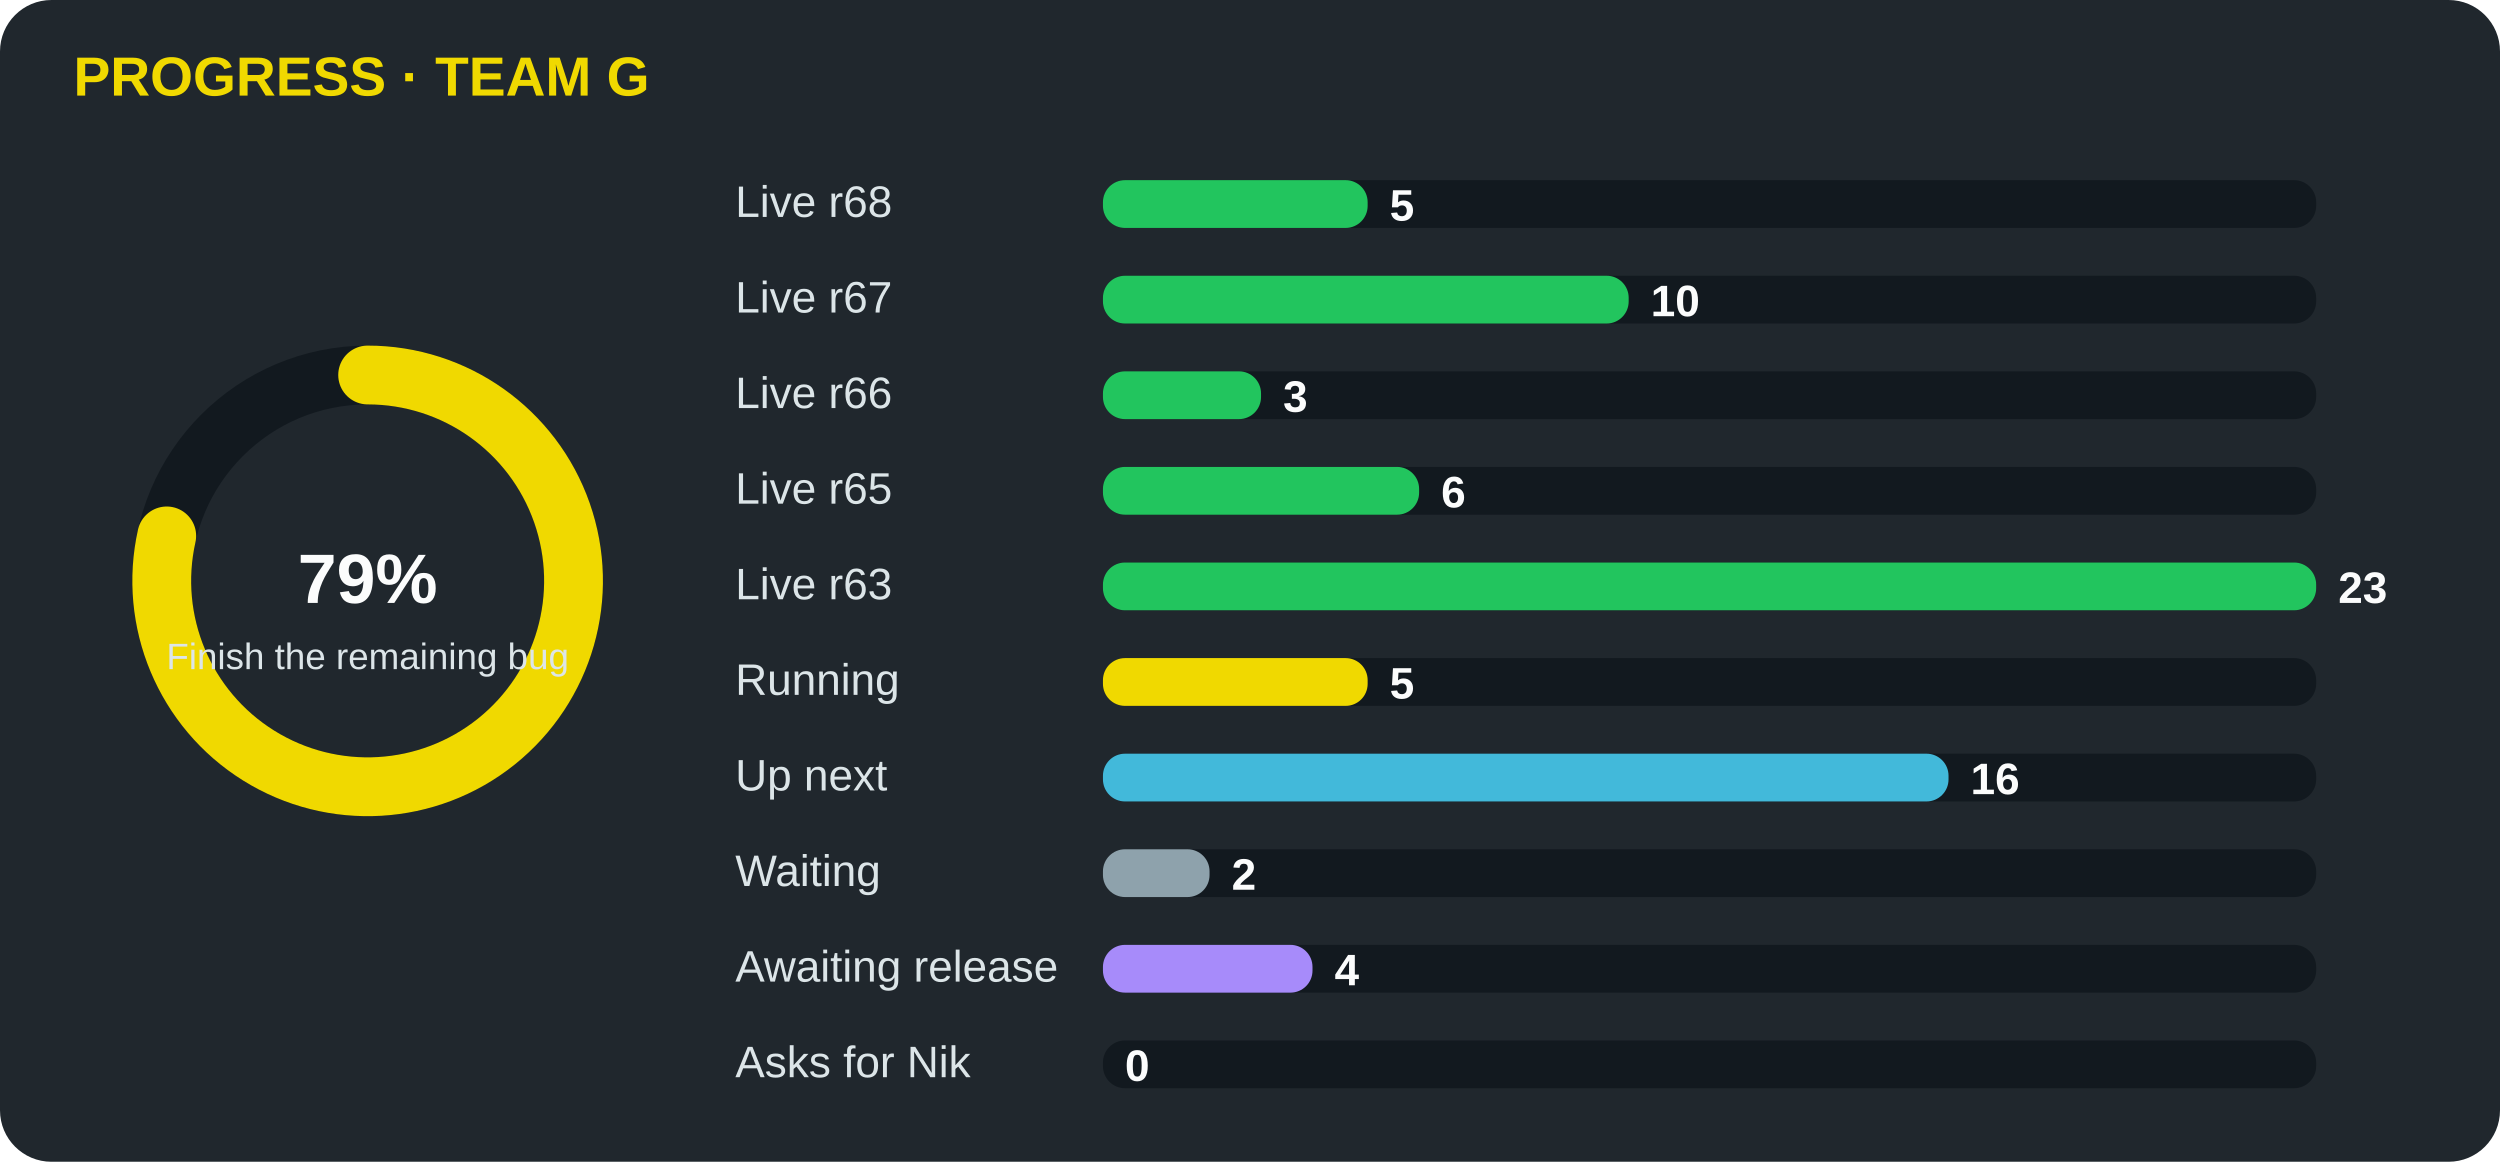
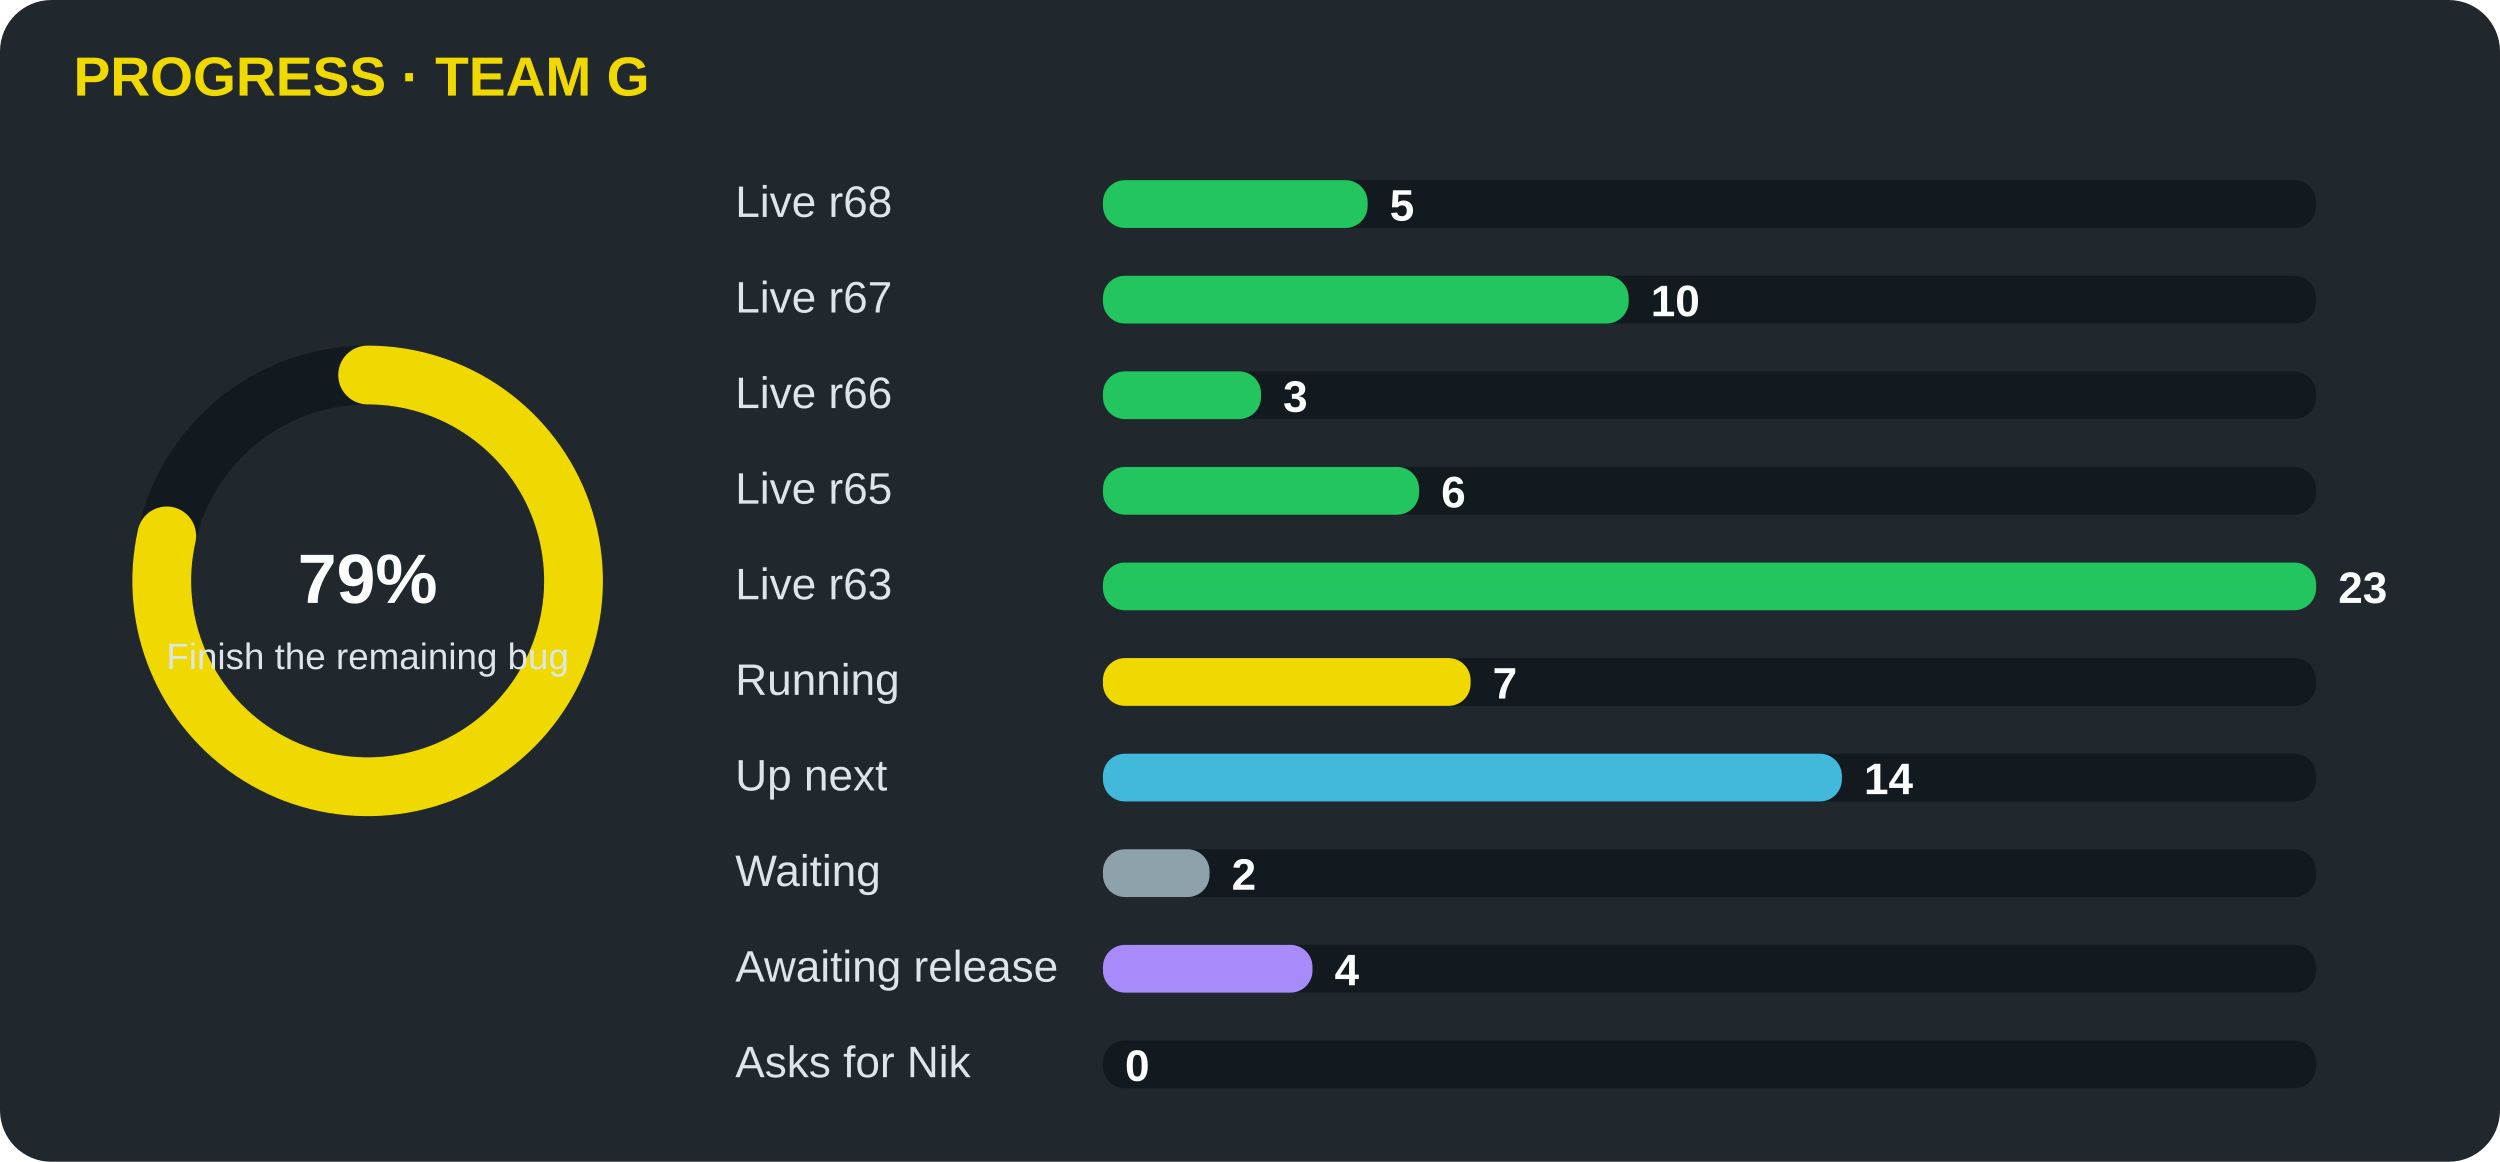
<svg xmlns="http://www.w3.org/2000/svg" viewBox="0 0 680 316" width="100%">
  <rect width="680" height="316" rx="14" fill="#20272d" />
  <g font-family="Arial,sans-serif" font-size="12" fill="#dce5e8">
    <text x="20" y="26" fill="#f0d900" font-size="15" font-weight="800">PROGRESS · TEAM G</text>
    <circle cx="100" cy="158" r="56" fill="none" stroke="#12191f" stroke-width="16" />
    <path d="M100,102A56,56 0 1 1 45.35,145.77" fill="none" stroke="#f0d900" stroke-width="16" stroke-linecap="round" />
    <text x="100" y="164" text-anchor="middle" fill="#fbfcfc" font-size="19" font-weight="800">79%</text>
    <text x="100" y="182" text-anchor="middle" font-size="10">Finish the remaining bug</text>
  </g>
  <text x="200" y="59" font-family="Arial,sans-serif" font-size="12" fill="#dce5e8">Live r68</text>
  <rect x="300" y="49" width="330" height="13" rx="6" fill="#12191f" />
  <rect x="300" y="49" width="72" height="13" rx="6" fill="#22c55e" />
  <text x="378" y="60" font-family="Arial,sans-serif" font-size="12" font-weight="700" fill="#fbfcfc">5</text>
  <text x="200" y="85" font-family="Arial,sans-serif" font-size="12" fill="#dce5e8">Live r67</text>
  <rect x="300" y="75" width="330" height="13" rx="6" fill="#12191f" />
  <rect x="300" y="75" width="143" height="13" rx="6" fill="#22c55e" />
  <text x="449" y="86" font-family="Arial,sans-serif" font-size="12" font-weight="700" fill="#fbfcfc">10</text>
  <text x="200" y="111" font-family="Arial,sans-serif" font-size="12" fill="#dce5e8">Live r66</text>
  <rect x="300" y="101" width="330" height="13" rx="6" fill="#12191f" />
  <rect x="300" y="101" width="43" height="13" rx="6" fill="#22c55e" />
  <text x="349" y="112" font-family="Arial,sans-serif" font-size="12" font-weight="700" fill="#fbfcfc">3</text>
  <text x="200" y="137" font-family="Arial,sans-serif" font-size="12" fill="#dce5e8">Live r65</text>
  <rect x="300" y="127" width="330" height="13" rx="6" fill="#12191f" />
  <rect x="300" y="127" width="86" height="13" rx="6" fill="#22c55e" />
  <text x="392" y="138" font-family="Arial,sans-serif" font-size="12" font-weight="700" fill="#fbfcfc">6</text>
  <text x="200" y="163" font-family="Arial,sans-serif" font-size="12" fill="#dce5e8">Live r63</text>
  <rect x="300" y="153" width="330" height="13" rx="6" fill="#12191f" />
  <rect x="300" y="153" width="330" height="13" rx="6" fill="#22c55e" />
  <text x="636" y="164" font-family="Arial,sans-serif" font-size="12" font-weight="700" fill="#fbfcfc">23</text>
  <text x="200" y="189" font-family="Arial,sans-serif" font-size="12" fill="#dce5e8">Running</text>
  <rect x="300" y="179" width="330" height="13" rx="6" fill="#12191f" />
-   <rect x="300" y="179" width="72" height="13" rx="6" fill="#f0d900" />
-   <text x="378" y="190" font-family="Arial,sans-serif" font-size="12" font-weight="700" fill="#fbfcfc">5</text>
+   <rect x="300" y="179" width="100" height="13" rx="6" fill="#f0d900" />
+   <text x="406" y="190" font-family="Arial,sans-serif" font-size="12" font-weight="700" fill="#fbfcfc">7</text>
  <text x="200" y="215" font-family="Arial,sans-serif" font-size="12" fill="#dce5e8">Up next</text>
  <rect x="300" y="205" width="330" height="13" rx="6" fill="#12191f" />
-   <rect x="300" y="205" width="230" height="13" rx="6" fill="#42b9da" />
-   <text x="536" y="216" font-family="Arial,sans-serif" font-size="12" font-weight="700" fill="#fbfcfc">16</text>
+   <rect x="300" y="205" width="201" height="13" rx="6" fill="#42b9da" />
+   <text x="507" y="216" font-family="Arial,sans-serif" font-size="12" font-weight="700" fill="#fbfcfc">14</text>
  <text x="200" y="241" font-family="Arial,sans-serif" font-size="12" fill="#dce5e8">Waiting</text>
  <rect x="300" y="231" width="330" height="13" rx="6" fill="#12191f" />
  <rect x="300" y="231" width="29" height="13" rx="6" fill="#8ea2ac" />
  <text x="335" y="242" font-family="Arial,sans-serif" font-size="12" font-weight="700" fill="#fbfcfc">2</text>
  <text x="200" y="267" font-family="Arial,sans-serif" font-size="12" fill="#dce5e8">Awaiting release</text>
  <rect x="300" y="257" width="330" height="13" rx="6" fill="#12191f" />
  <rect x="300" y="257" width="57" height="13" rx="6" fill="#a78bfa" />
  <text x="363" y="268" font-family="Arial,sans-serif" font-size="12" font-weight="700" fill="#fbfcfc">4</text>
  <text x="200" y="293" font-family="Arial,sans-serif" font-size="12" fill="#dce5e8">Asks for Nik</text>
  <rect x="300" y="283" width="330" height="13" rx="6" fill="#12191f" />
  <rect x="300" y="283" width="0" height="13" rx="6" fill="#f97316" />
  <text x="306" y="294" font-family="Arial,sans-serif" font-size="12" font-weight="700" fill="#fbfcfc">0</text>
</svg>
